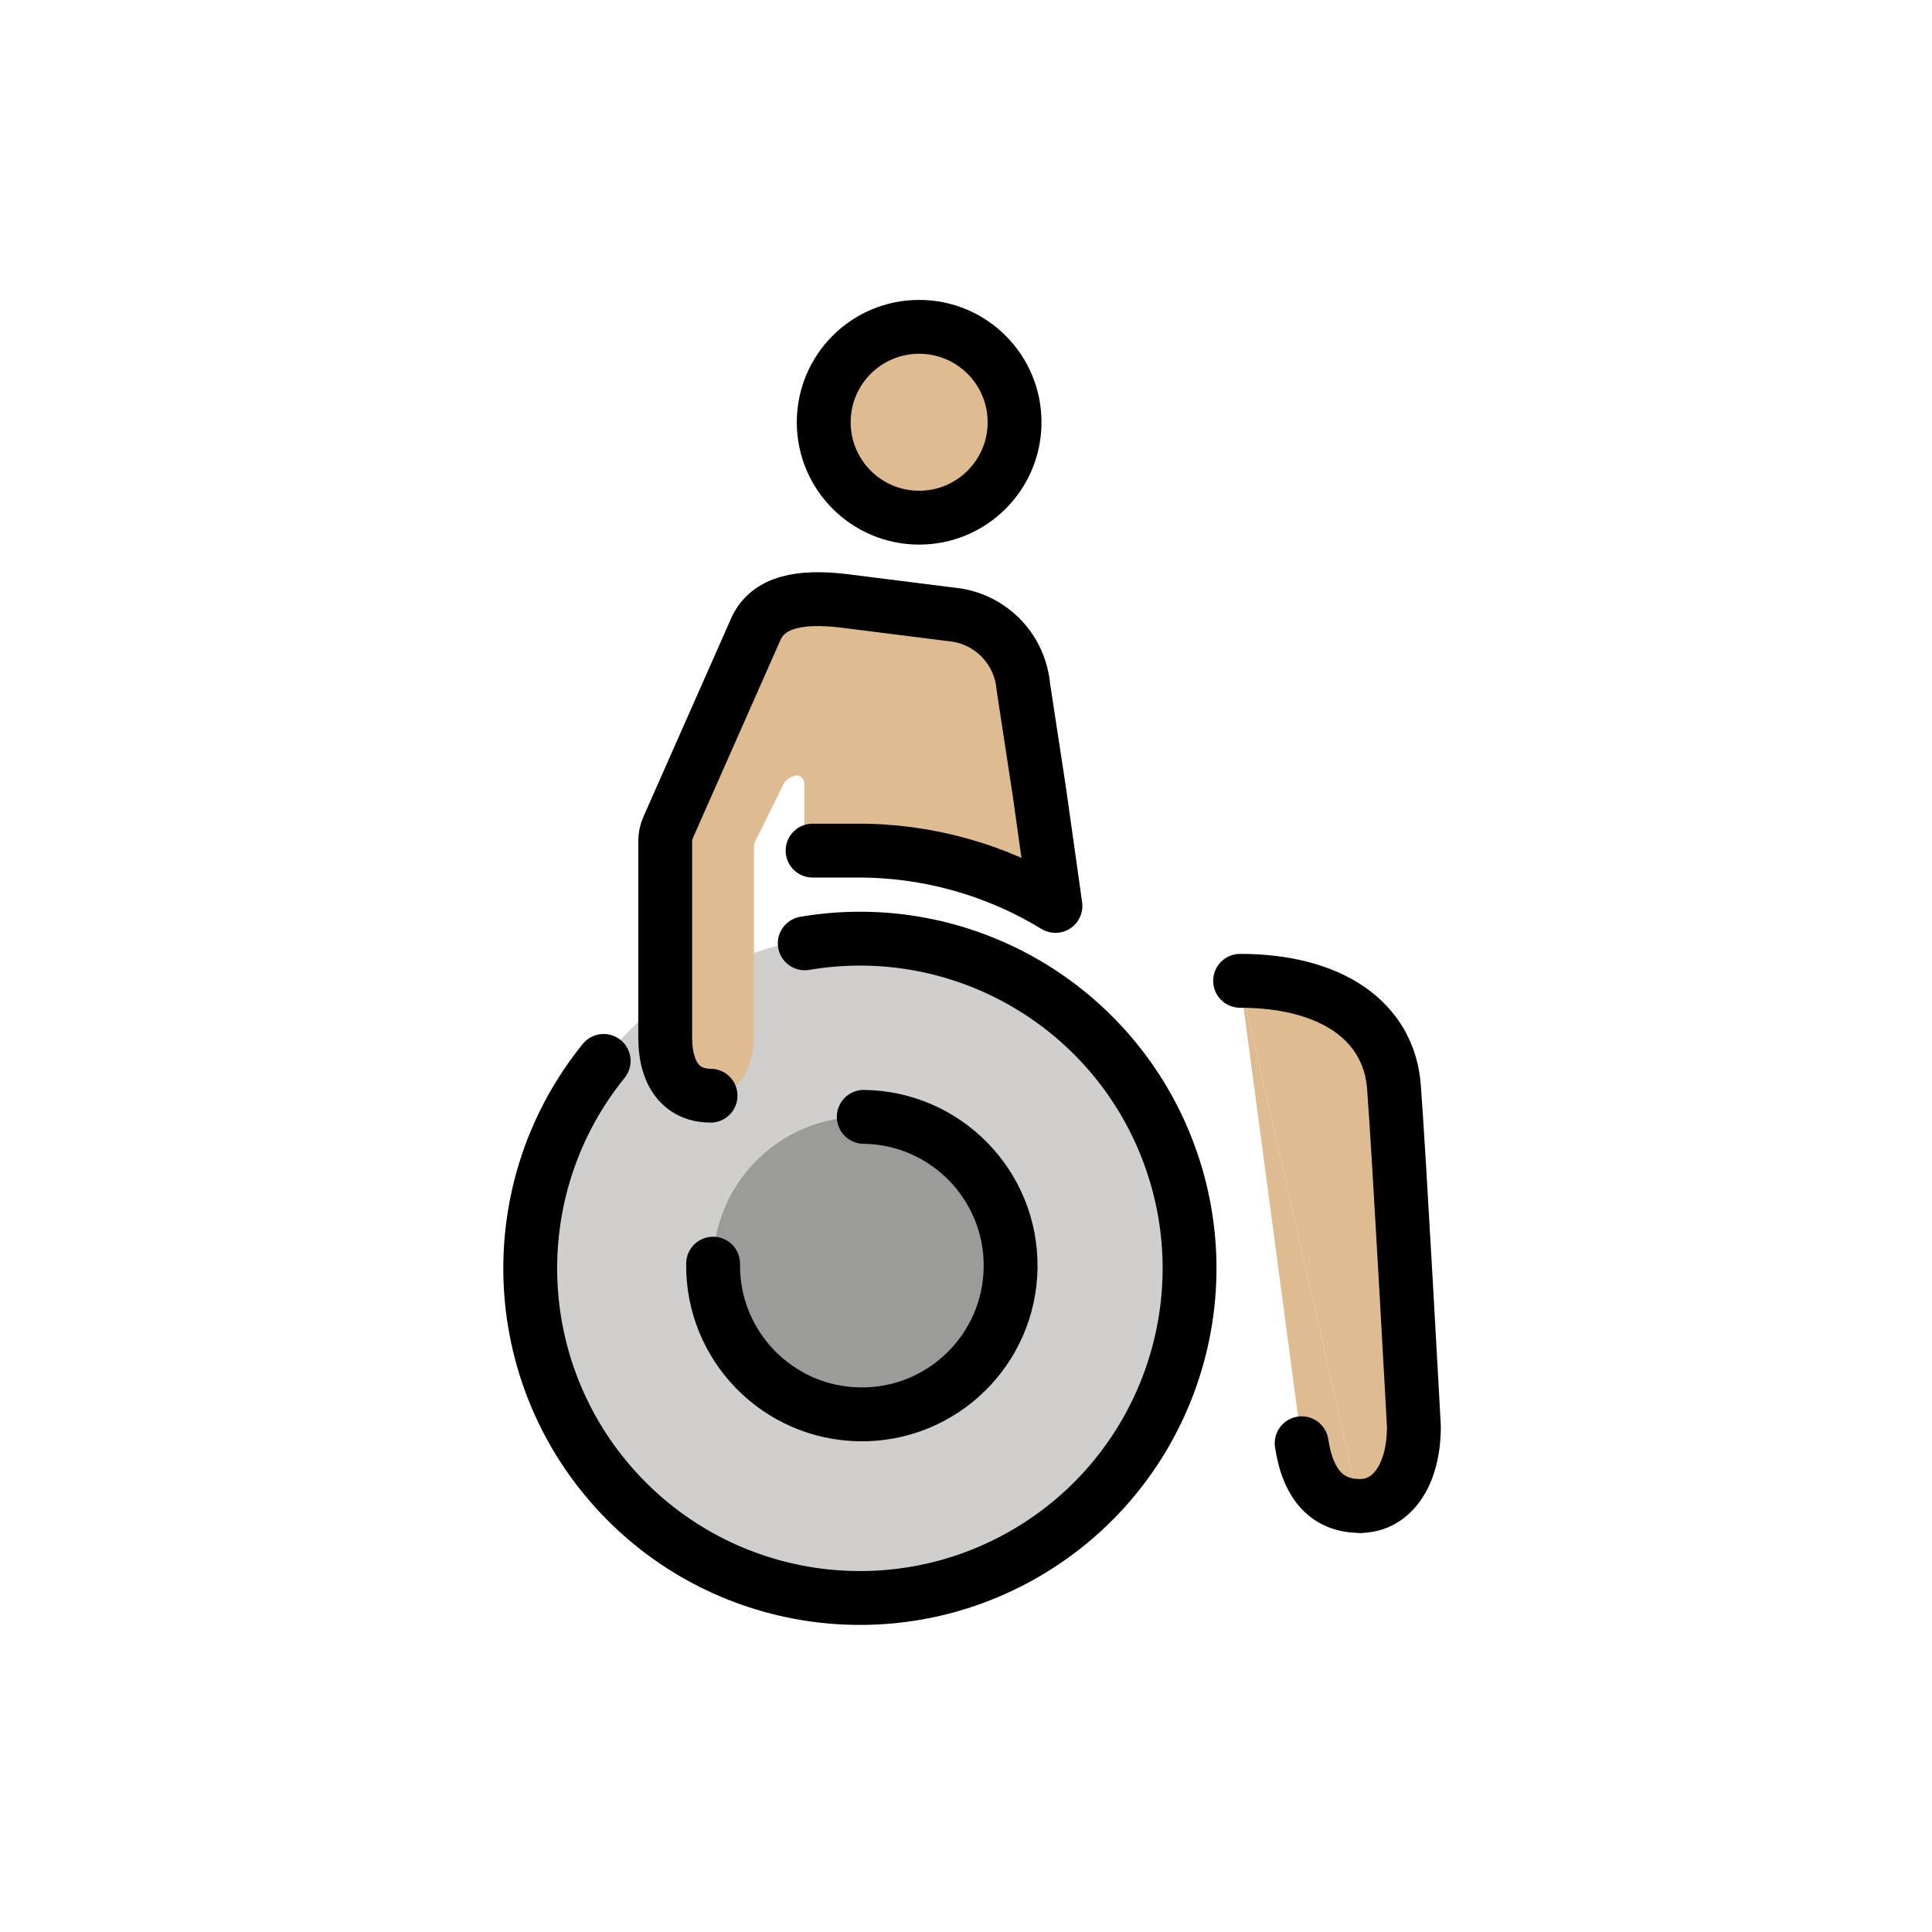
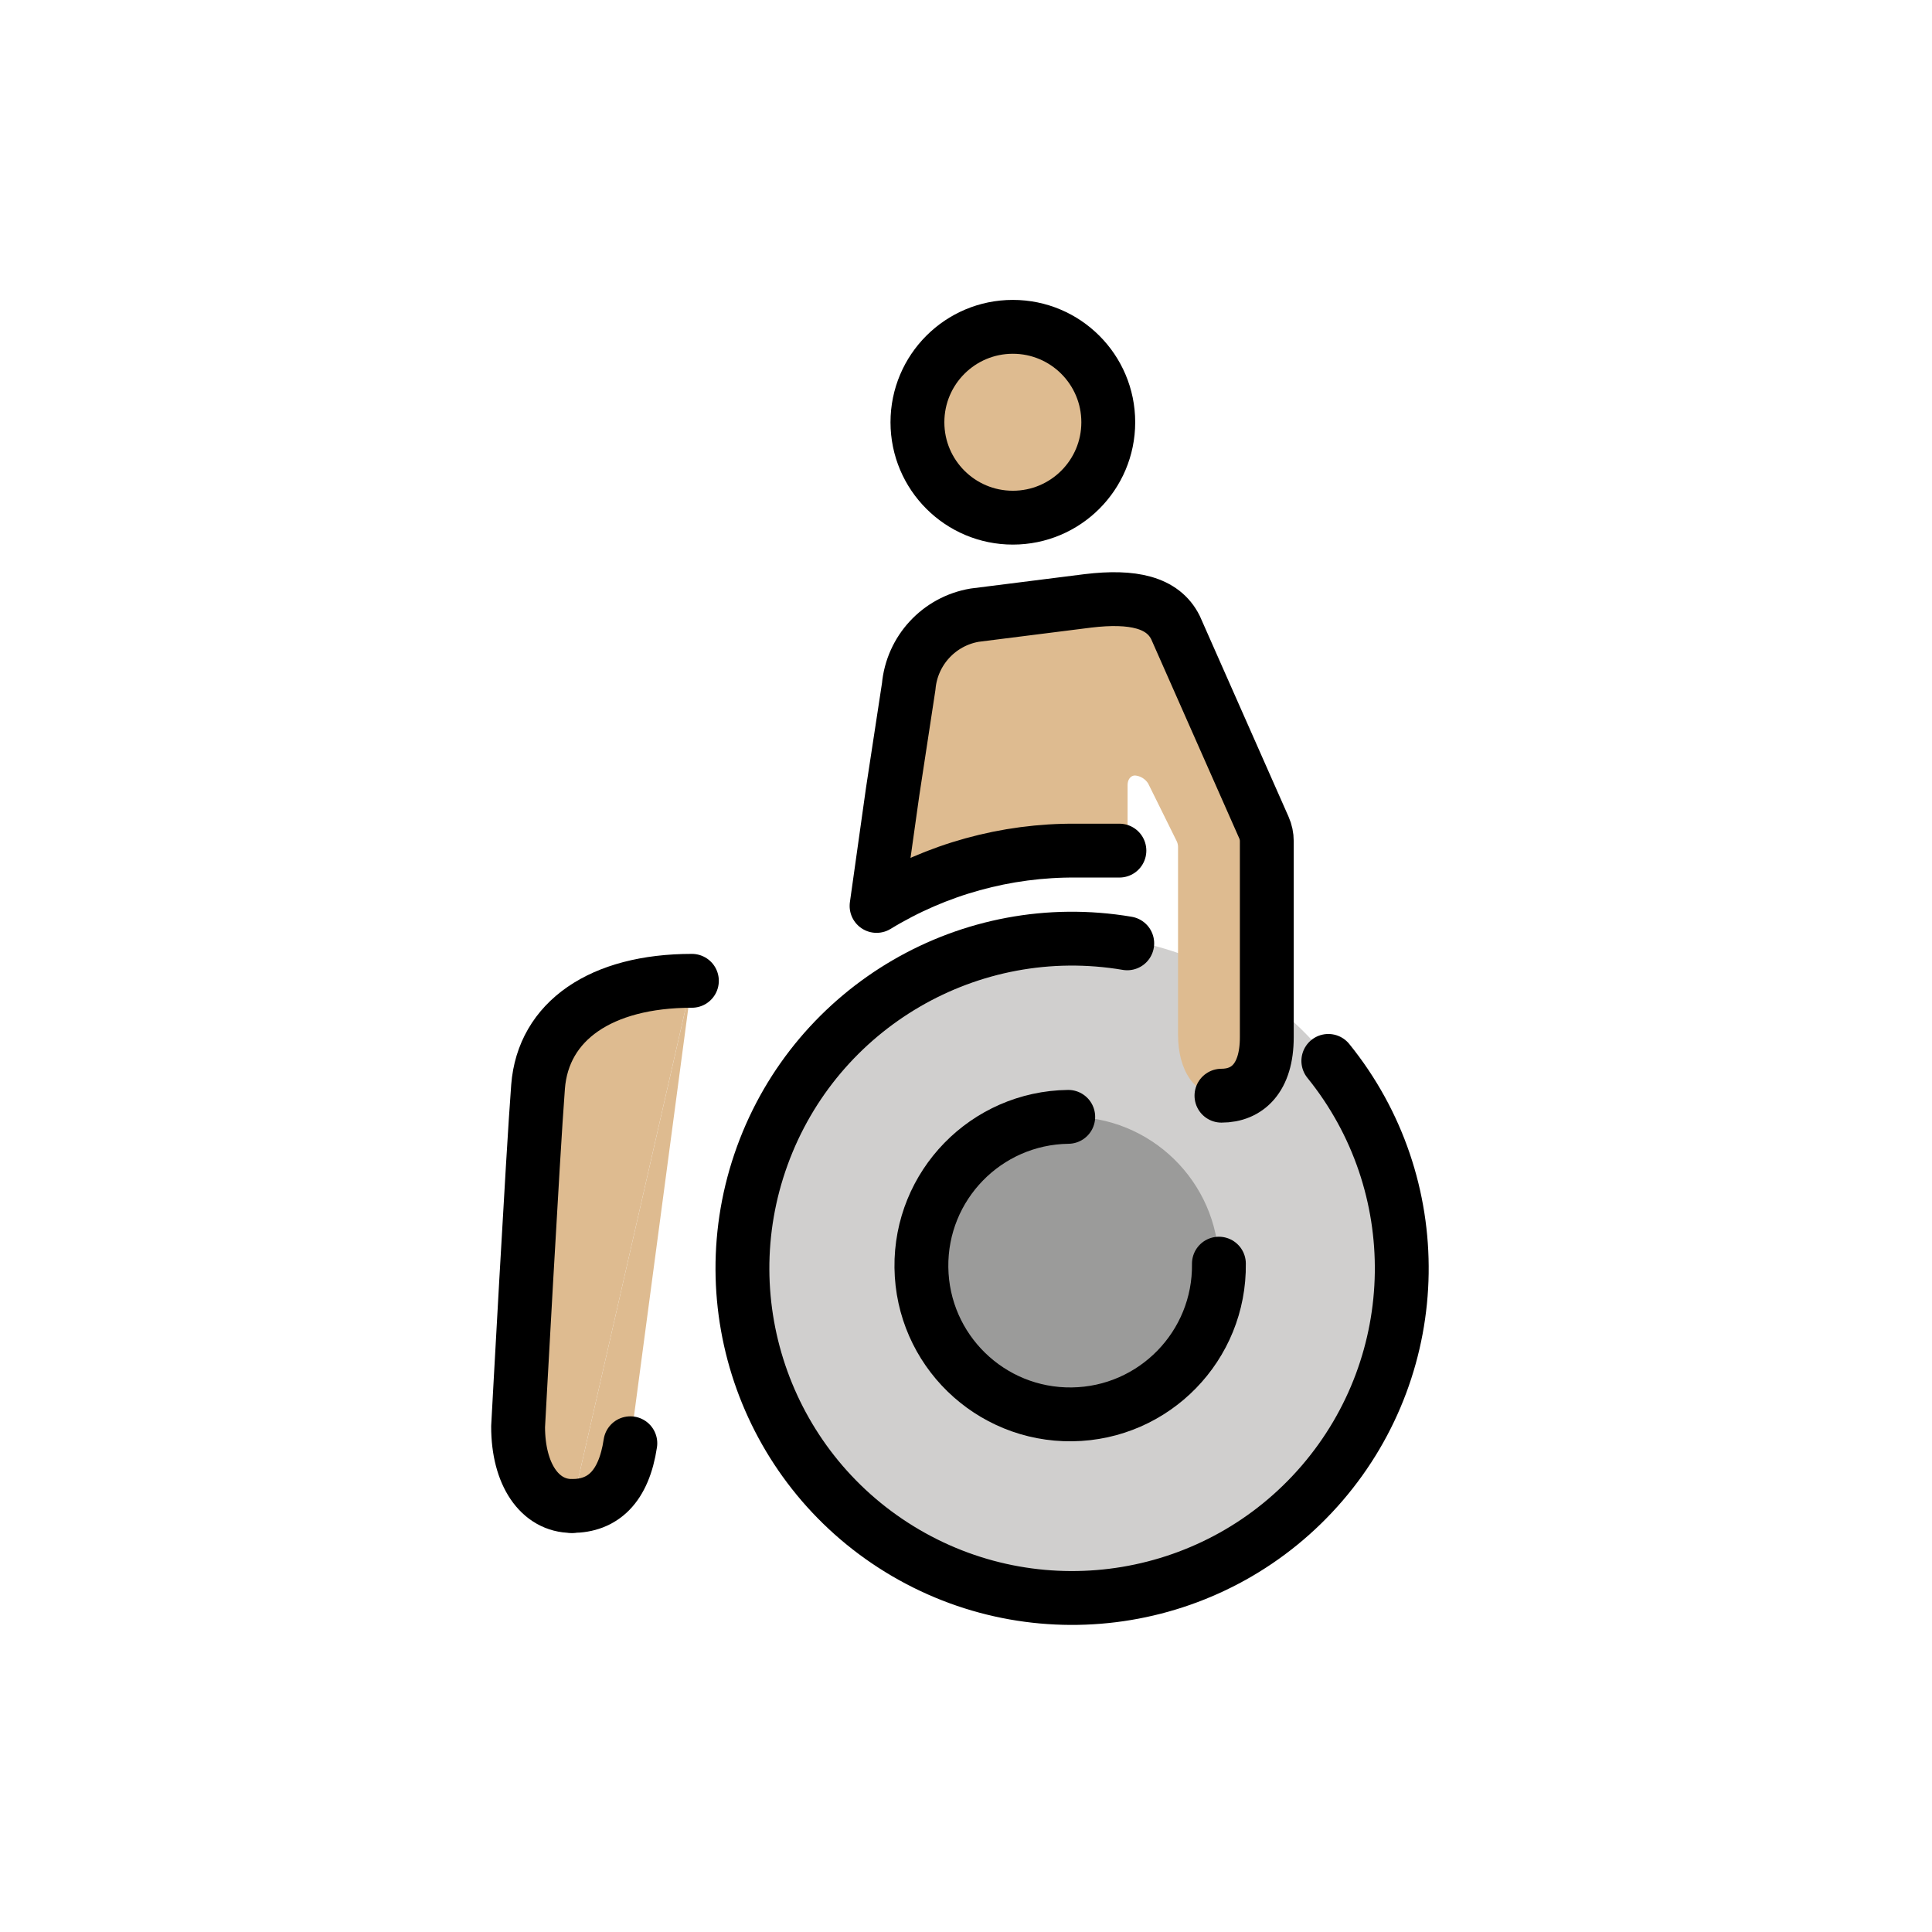
<svg xmlns="http://www.w3.org/2000/svg" id="emoji" viewBox="0 0 72 72">
  <g id="color">
-     <path fill="#d0cfce" d="M31.958,59.482A12.319,12.319,0,0,0,44.436,47.323h0a12.319,12.319,0,1,0-12.477,12.159" />
-     <path fill="#9b9b9a" d="M32.189,41.621a5.543,5.543,0,1,0,5.471,5.615A5.543,5.543,0,0,0,32.189,41.621Z" />
+     <path fill="#d0cfce" d="M40.042,59.482A12.319,12.319,0,0,1,27.564,47.323h0a12.319,12.319,0,1,1,12.477,12.159" />
+     <path fill="#9b9b9a" d="M39.811,41.621a5.543,5.543,0,1,1-5.471,5.615A5.543,5.543,0,0,1,39.811,41.621z" />
  </g>
  <g id="skin">
-     <path fill="#debb90" d="M28.098,31.564a.488.488,0,0,1,.05-.216l1.065-2.153a.644.644,0,0,1,.488-.295c.167,0,.277.157.277.351v1.961a.487.487,0,0,0,.487.487h1.421a14.076,14.076,0,0,1,6.59,1.579.487.487,0,0,0,.719-.49l-.462-3.282-.599-3.922a2.965,2.965,0,0,0-2.46-2.659L31.45,22.392c-1.662-.199-2.758.05-3.258.997l-2.377,4.41A6.758,6.758,0,0,0,24.79,31.977v6.678c0,1.523.728,2.178,1.69,2.178.998,0,1.618-.938,1.618-2.276Z" />
-     <circle cx="34.254" cy="15.736" r="3.556" fill="#debb90" />
-     <path fill="#debb90" d="M50.682,56.124c1.207,0,2.01-1.182,2.01-2.957,0,0-.554-10.219-.744-12.668s-2.342-3.947-5.733-3.947" />
-     <path fill="#debb90" d="M46.214,36.552l2.294,17.235c.244,1.631,1.028,2.337,2.173,2.337" />
+     <path fill="#debb90" d="M43.902,31.564a.488,.488,0,0,0-.05,-.216l-1.065,-2.153a.644,.644,0,0,0-.488,-.295c-.167,0-.277,.157-.277,.351v1.961a.487,.487,0,0,1-.487,.487h-1.421a14.076,14.076,0,0,0-6.59,1.579a.487,.487,0,0,1-.719,-.49l.462,-3.282l.599,-3.922a2.965,2.965,0,0,1,2.46,-2.659L40.55,22.392c1.662,-.199,2.758,.05,3.258,.997l2.377,4.41A6.758,6.758,0,0,1,47.21,31.977v6.678c0,1.523-.728,2.178-1.69,2.178c-.998,0-1.618,-.938-1.618,-2.276z" />
+     <circle cx="37.746" cy="15.736" r="3.556" fill="#debb90" />
+     <path fill="#debb90" d="M21.318,56.124c-1.207,0-2.01,-1.182-2.01,-2.957c0,0,.554,-10.219,.744,-12.668s2.342,-3.947,5.733,-3.947" />
+     <path fill="#debb90" d="M25.786,36.552l-2.294,17.235c-.244,1.631-1.028,2.337-2.173,2.337" />
  </g>
  <g id="line">
-     <path fill="none" stroke="#000" stroke-linecap="round" stroke-linejoin="round" stroke-width="2.007" d="M48.509,53.786c.244,1.631,1.028,2.337,2.173,2.337" />
+     <path fill="none" stroke="#000" stroke-linecap="round" stroke-linejoin="round" stroke-width="2.007" d="M23.491,53.786c-.244,1.631-1.028,2.337-2.173,2.337" />
    <g>
-       <path fill="none" stroke="#000" stroke-linecap="round" stroke-linejoin="round" stroke-width="2.007" d="M50.682,56.124c1.207,0,2.01-1.182,2.01-2.957,0,0-.554-10.219-.744-12.668s-2.342-3.947-5.733-3.947" />
-       <path fill="none" stroke="#000" stroke-linecap="round" stroke-linejoin="round" stroke-width="2.007" d="M26.575,47.093a5.544,5.544,0,1,0,5.615-5.471h0" />
-       <path fill="none" stroke="#000" stroke-linecap="round" stroke-linejoin="round" stroke-width="2.007" d="M30.283,31.7h1.604a14.075,14.075,0,0,1,7.446,2.061l-.599-4.255-.599-3.922a2.965,2.965,0,0,0-2.46-2.659L31.45,22.392c-1.662-.199-2.788.05-3.258.997l-3.296,7.455a1.246,1.246,0,0,0-.106.503v7.308c0,1.523.728,2.178,1.69,2.178" />
-       <circle cx="34.254" cy="15.736" r="3.556" fill="none" stroke="#000" stroke-linecap="round" stroke-linejoin="round" stroke-width="2.007" />
-       <path fill="none" stroke="#000" stroke-linecap="round" stroke-linejoin="round" stroke-width="2.007" d="M22.497,39.537a12.285,12.285,0,1,0,7.494-4.382" />
+       <path fill="none" stroke="#000" stroke-linecap="round" stroke-linejoin="round" stroke-width="2.007" d="M21.318,56.124c-1.207,0-2.01,-1.182-2.01,-2.957c0,0,.554,-10.219,.744,-12.668s2.342,-3.947,5.733,-3.947" />
+       <path fill="none" stroke="#000" stroke-linecap="round" stroke-linejoin="round" stroke-width="2.007" d="M45.425,47.093a5.544,5.544,0,1,1-5.615,-5.471h0" />
+       <path fill="none" stroke="#000" stroke-linecap="round" stroke-linejoin="round" stroke-width="2.007" d="M41.717,31.7h-1.604a14.075,14.075,0,0,0-7.446,2.061l.599,-4.255l.599,-3.922a2.965,2.965,0,0,1,2.46,-2.659L40.55,22.392c1.662,-.199,2.788,.05,3.258,.997l3.296,7.455a1.246,1.246,0,0,1,.106,.503v7.308c0,1.523-.728,2.178-1.69,2.178" />
+       <circle cx="37.746" cy="15.736" r="3.556" fill="none" stroke="#000" stroke-linecap="round" stroke-linejoin="round" stroke-width="2.007" />
+       <path fill="none" stroke="#000" stroke-linecap="round" stroke-linejoin="round" stroke-width="2.007" d="M49.503,39.537a12.285,12.285,0,1,1-7.494,-4.382" />
    </g>
  </g>
</svg>
